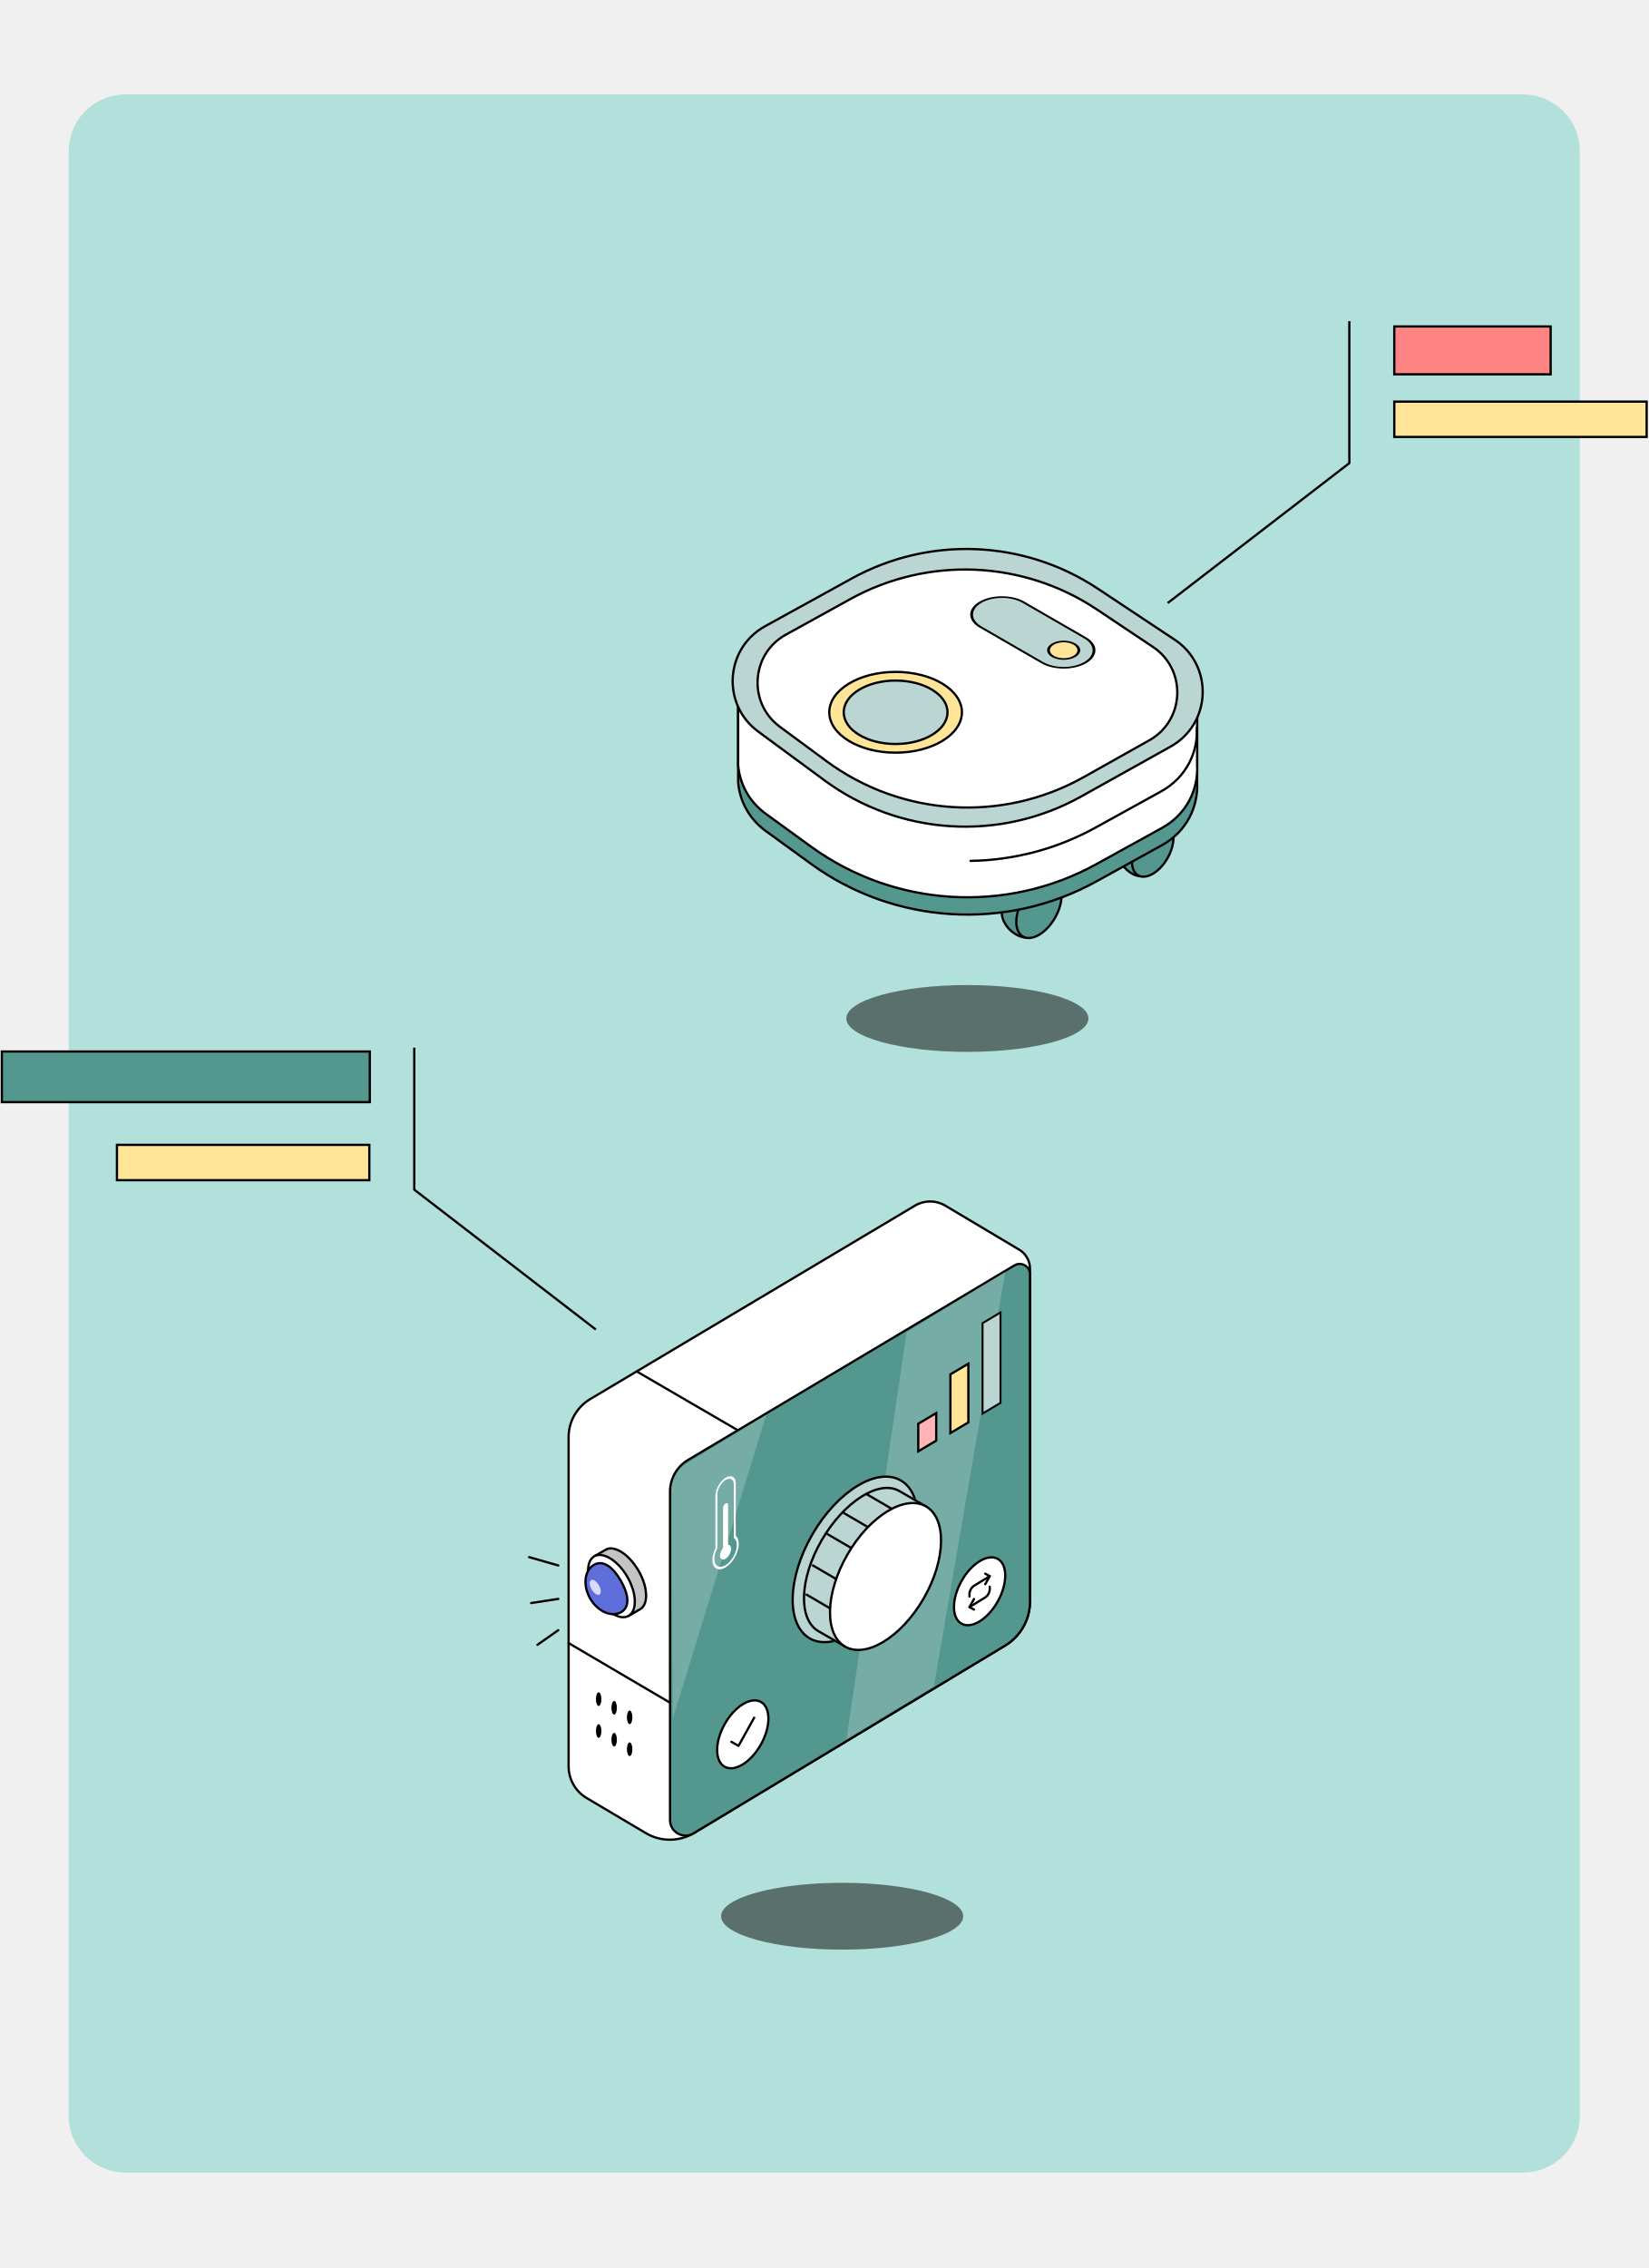
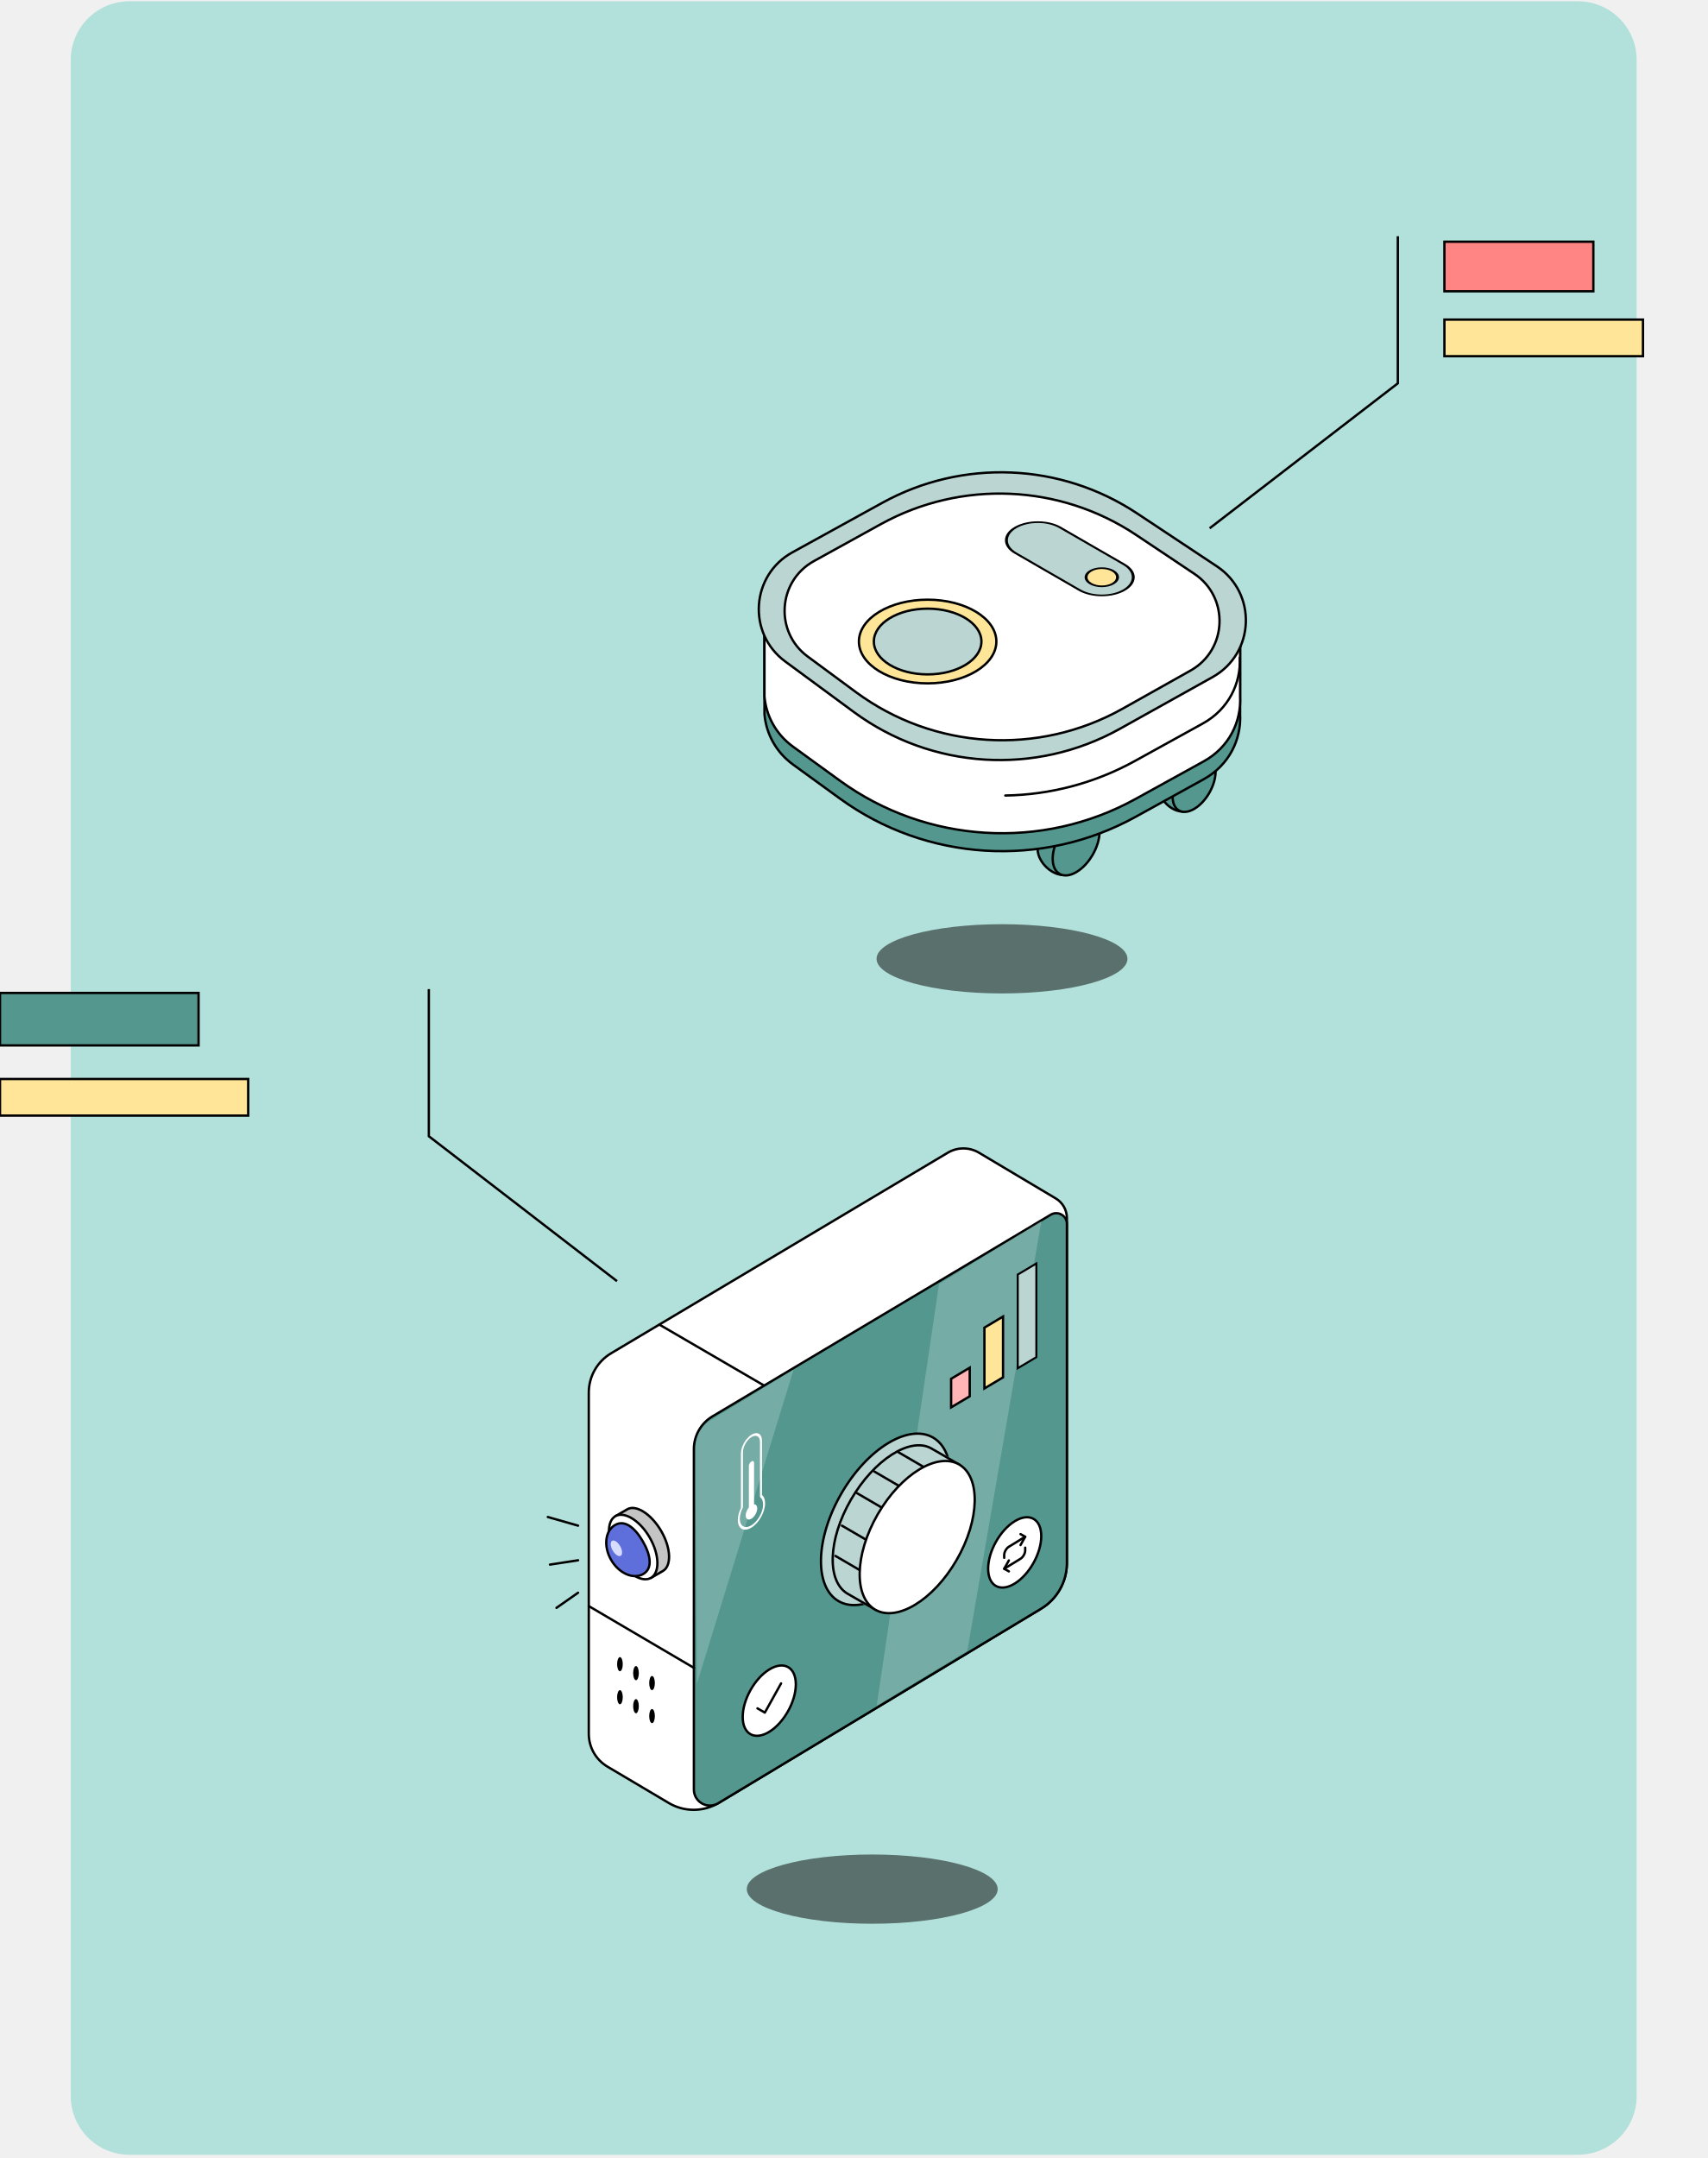
- <svg xmlns="http://www.w3.org/2000/svg" width="1380" height="1898" viewBox="0 0 1380 1898" fill="none">
-   <rect x="57.522" y="79.048" width="1264.77" height="1739.07" rx="47.429" fill="#B2E0DA" />
-   <path d="M980.826 697.048C980.826 702.516 978.228 709.854 974.337 716.6C970.446 723.346 965.397 729.266 960.663 732C958.385 733.315 955.718 733.645 952.947 733.128C950.192 732.614 947.413 731.277 944.93 729.394C942.448 727.512 940.281 725.098 938.738 722.455C937.188 719.8 936.303 716.971 936.303 714.285C936.303 703.218 944.072 689.762 953.654 684.229C955.976 682.889 958.843 682.276 961.884 682.344C964.91 682.411 968.04 683.152 970.868 684.431C973.697 685.711 976.202 687.521 977.994 689.704C979.795 691.899 980.826 694.411 980.826 697.048Z" fill="#53978E" stroke="black" stroke-width="1.897" />
-   <path d="M982.195 701.244C982.195 712.311 974.427 725.768 964.844 731.301C955.262 736.834 947.493 732.348 947.493 721.282C947.493 710.215 955.262 696.759 964.844 691.225C974.427 685.692 982.195 690.178 982.195 701.244Z" fill="#53978E" stroke="black" stroke-width="1.897" />
-   <path d="M887.01 745.038C887.01 751.01 884.175 759.013 879.937 766.361C875.699 773.709 870.194 780.168 865.023 783.154C862.527 784.595 859.614 784.952 856.597 784.39C853.596 783.83 850.571 782.374 847.868 780.325C845.167 778.277 842.808 775.65 841.129 772.772C839.442 769.882 838.474 766.797 838.474 763.859C838.474 751.784 846.95 737.102 857.406 731.065C859.945 729.599 863.073 728.931 866.383 729.005C869.678 729.079 873.085 729.885 876.163 731.277C879.241 732.67 881.969 734.639 883.92 737.017C885.882 739.408 887.01 742.149 887.01 745.038Z" fill="#53978E" stroke="black" stroke-width="1.897" />
-   <path d="M888.5 749.598C888.5 761.673 880.024 776.355 869.569 782.392C859.113 788.429 850.637 783.535 850.637 771.461C850.637 759.386 859.113 744.704 869.569 738.667C880.024 732.63 888.5 737.524 888.5 749.598Z" fill="#53978E" stroke="black" stroke-width="1.897" />
-   <ellipse cx="809.701" cy="852.319" rx="101.324" ry="27.955" fill="black" fill-opacity="0.5" />
-   <path d="M1002.01 654.862V654.886L1002.01 654.91C1003.03 675.231 993.132 695.949 972.688 707.238L917.64 737.636C842.043 779.382 748.657 773.657 678.89 723.001L641.025 695.508C626.794 685.175 619.164 670.195 617.836 654.821V571.799L1002.01 580.16V654.862Z" fill="#53978E" stroke="black" stroke-width="1.897" />
-   <path d="M617.836 640.405V576.606L1002.01 576.606V640.445V640.469L1002.01 640.493C1003.03 660.802 993.132 681.508 972.688 692.79L917.64 723.171C842.043 764.893 748.657 759.171 678.89 708.544L641.025 681.067C626.794 670.74 619.164 655.769 617.836 640.405Z" fill="white" stroke="black" stroke-width="1.897" />
-   <path d="M1001.76 609.067C1002.79 629.716 992.721 650.774 971.941 662.243L916.893 692.623C884.254 710.637 848.313 719.844 812.375 720.447" stroke="black" stroke-width="1.897" stroke-linecap="round" />
-   <path d="M690.09 653.07L634.582 612.181C603.782 589.492 606.873 542.519 640.382 524.063L712.967 484.084C777.78 448.386 857.059 451.648 918.72 492.551L983.227 535.34C1015.94 557.042 1014.07 605.681 979.781 624.802L904.771 666.633C836.736 704.574 752.809 699.272 690.09 653.07Z" fill="#BAD5D2" stroke="black" stroke-width="1.897" />
-   <path d="M691.71 636.949L652.722 608.168C625.822 588.31 628.526 547.269 657.798 531.112L711.724 501.347C776.77 465.445 856.409 468.82 918.185 510.095L965.01 541.381C993.469 560.396 991.827 602.755 961.982 619.511L907.05 650.352C838.881 688.625 754.607 683.379 691.71 636.949Z" fill="white" stroke="black" stroke-width="1.897" />
-   <rect width="101.143" height="41.494" rx="20.747" transform="matrix(0.866 0.500044 -0.866 0.500044 838.656 493.589)" fill="#BAD5D2" stroke="black" stroke-width="1.897" />
-   <circle r="10.374" transform="matrix(0.866 0.500044 -0.866 0.500044 890.308 544.161)" fill="#FFE598" stroke="black" stroke-width="1.897" />
-   <ellipse cx="749.626" cy="596.079" rx="55.508" ry="33.792" fill="#FFE598" stroke="black" stroke-width="1.897" />
-   <ellipse cx="749.627" cy="596.082" rx="43.441" ry="26.551" fill="#BAD5D2" stroke="black" stroke-width="1.897" />
-   <path d="M977.411 504.633L1129.4 387.572V268.765" stroke="black" stroke-width="1.897" />
-   <rect x="1167.03" y="273.208" width="130.873" height="40.035" fill="#FF8484" stroke="black" stroke-width="1.897" />
-   <rect x="1167.03" y="336.107" width="211.233" height="29.552" fill="#FFE598" stroke="black" stroke-width="1.897" />
-   <path d="M498.739 1112.65L346.752 995.591V876.783" stroke="black" stroke-width="1.897" />
-   <rect x="-0.949" y="0.949" width="307.973" height="42.37" transform="matrix(-1 0 0 1 308.58 879.019)" fill="#53978E" stroke="black" stroke-width="1.897" />
-   <rect x="-0.949" y="0.949" width="211.233" height="29.552" transform="matrix(-1 0 0 1 308.169 957.153)" fill="#FFE598" stroke="black" stroke-width="1.897" />
-   <ellipse cx="704.882" cy="1603.61" rx="101.324" ry="27.955" fill="black" fill-opacity="0.5" />
-   <path d="M467.294 1310.08L442.836 1303.09" stroke="black" stroke-width="1.897" stroke-linecap="round" />
-   <path d="M467.295 1338.04L444.584 1341.53M467.295 1364.24L449.825 1376.47" stroke="black" stroke-width="1.897" stroke-linecap="round" />
-   <path d="M791.116 1008.91L853.082 1045.81C858.68 1049.15 862.11 1055.18 862.11 1061.7V1340.21C862.11 1355.34 854.188 1369.36 841.233 1377.16L581.008 1533.91C568.575 1541.4 553.033 1541.46 540.547 1534.05L491.034 1504.7C481.676 1499.15 475.938 1489.07 475.938 1478.19V1202.62C475.938 1189.59 482.796 1177.53 493.99 1170.86L765.893 1008.92C773.663 1004.29 783.345 1004.29 791.116 1008.91Z" fill="white" stroke="black" stroke-width="1.897" stroke-linecap="round" stroke-linejoin="bevel" />
-   <path d="M849.066 1058.97L575.855 1221.8C566.531 1227.36 560.819 1237.41 560.819 1248.27V1523.17C560.819 1533.24 571.812 1539.45 580.436 1534.26L841.232 1377.16C854.188 1369.36 862.109 1355.34 862.109 1340.22V1066.38C862.109 1059.68 854.816 1055.54 849.066 1058.97Z" fill="#53978E" stroke="black" stroke-width="1.897" stroke-linecap="round" stroke-linejoin="bevel" />
-   <path d="M599.633 1295.59L600.243 1295.84L600.442 1295.1L599.633 1295.59ZM615.022 1286.17L614.213 1286.66L614.412 1287.17L615.022 1286.17ZM600.442 1250.85C600.442 1246.39 603.525 1240.88 607.327 1238.55V1236.65C602.632 1239.53 598.825 1246.33 598.825 1251.84L600.442 1250.85ZM600.442 1295.1V1250.85L598.825 1251.84V1296.09L600.442 1295.1ZM597.928 1304.51C597.928 1301.73 598.801 1298.67 600.243 1295.84L599.024 1295.34C597.335 1298.65 596.311 1302.25 596.311 1305.5L597.928 1304.51ZM607.326 1309.77C602.136 1312.95 597.928 1310.59 597.928 1304.51L596.311 1305.5C596.311 1312.63 601.242 1315.39 607.326 1311.67V1309.77ZM616.723 1292.99C616.723 1299.08 612.516 1306.59 607.326 1309.77V1311.67C613.409 1307.94 618.341 1299.13 618.341 1292L616.723 1292.99ZM614.412 1287.17C615.852 1288.22 616.723 1290.22 616.723 1292.99L618.341 1292C618.341 1288.75 617.318 1286.41 615.631 1285.17L614.412 1287.17ZM614.213 1242.41V1286.66L615.83 1285.67V1241.41L614.213 1242.41ZM607.327 1238.55C611.13 1236.22 614.213 1237.95 614.213 1242.41L615.83 1241.41C615.83 1235.91 612.023 1233.77 607.327 1236.65V1238.55Z" fill="white" />
-   <path fill-rule="evenodd" clip-rule="evenodd" d="M607.327 1258.2C606.166 1258.91 605.225 1260.59 605.225 1261.95V1295.42C603.714 1297.25 602.678 1299.73 602.678 1301.85C602.678 1304.86 604.76 1306.03 607.327 1304.45C609.895 1302.88 611.976 1299.16 611.976 1296.15C611.976 1294.03 610.94 1292.82 609.429 1292.85V1259.37C609.429 1258.01 608.488 1257.49 607.327 1258.2Z" fill="white" />
-   <path d="M708.479 1455.49L758.8 1115.02L841.524 1063.93L781.673 1411.26L708.479 1455.49Z" fill="white" fill-opacity="0.2" />
-   <path d="M562.091 1283.54V1246.97C562.091 1237.95 566.786 1229.58 574.483 1224.88L641.384 1184.03L563.234 1437.95L562.091 1283.54Z" fill="white" fill-opacity="0.2" />
-   <path d="M753.979 1238.93C763.698 1244.54 768.532 1256.9 768.204 1272.7C767.877 1288.46 762.4 1307.4 751.803 1325.76C741.205 1344.12 727.54 1358.33 714.058 1366.49C700.543 1374.68 687.425 1376.67 677.706 1371.06C667.988 1365.44 663.153 1353.09 663.481 1337.29C663.808 1321.53 669.285 1302.59 679.883 1284.23C690.48 1265.87 704.145 1251.66 717.627 1243.49C731.143 1235.31 744.26 1233.32 753.979 1238.93Z" fill="#BAD5D2" stroke="black" stroke-width="1.897" />
-   <mask id="path-32-inside-1" fill="white">
-     <path fill-rule="evenodd" clip-rule="evenodd" d="M752.728 1246.69L752.733 1246.68L776.516 1260.42L765.285 1279.87C764.305 1293.59 759.251 1309.69 750.279 1325.23C741.307 1340.77 730.025 1352.97 718.773 1360.44L707.859 1379.35L684.76 1366.01C684.684 1365.97 684.608 1365.92 684.532 1365.88C684.457 1365.84 684.381 1365.79 684.306 1365.75L684.076 1365.61L684.078 1365.61C667.035 1355.17 668.063 1321.17 686.856 1288.61C705.65 1256.06 735.156 1237.17 752.728 1246.69Z" />
-   </mask>
-   <path fill-rule="evenodd" clip-rule="evenodd" d="M752.728 1246.69L752.733 1246.68L776.516 1260.42L765.285 1279.87C764.305 1293.59 759.251 1309.69 750.279 1325.23C741.307 1340.77 730.025 1352.97 718.773 1360.44L707.859 1379.35L684.76 1366.01C684.684 1365.97 684.608 1365.92 684.532 1365.88C684.457 1365.84 684.381 1365.79 684.306 1365.75L684.076 1365.61L684.078 1365.61C667.035 1355.17 668.063 1321.17 686.856 1288.61C705.65 1256.06 735.156 1237.17 752.728 1246.69Z" fill="#BAD5D2" />
-   <path d="M752.728 1246.69L751.825 1248.36L753.448 1249.24L754.371 1247.64L752.728 1246.69ZM752.733 1246.68L753.681 1245.04L752.038 1244.09L751.09 1245.73L752.733 1246.68ZM776.516 1260.42L778.159 1261.37L779.108 1259.72L777.465 1258.77L776.516 1260.42ZM765.285 1279.87L763.642 1278.92L763.423 1279.3L763.392 1279.74L765.285 1279.87ZM718.773 1360.44L717.724 1358.86L717.353 1359.11L717.13 1359.49L718.773 1360.44ZM707.859 1379.35L706.911 1380.99L708.554 1381.94L709.502 1380.3L707.859 1379.35ZM684.76 1366.01L685.708 1364.37L685.698 1364.36L685.687 1364.35L684.76 1366.01ZM684.306 1365.75L685.276 1364.12L685.265 1364.11L685.255 1364.11L684.306 1365.75ZM684.076 1365.61L682.433 1364.67L681.484 1366.31L683.127 1367.26L684.076 1365.61ZM684.078 1365.61L685.721 1366.56L686.645 1364.96L685.069 1363.99L684.078 1365.61ZM754.371 1247.64L754.376 1247.63L751.09 1245.73L751.085 1245.74L754.371 1247.64ZM751.784 1248.33L775.568 1262.06L777.465 1258.77L753.681 1245.04L751.784 1248.33ZM774.873 1259.47L763.642 1278.92L766.928 1280.82L778.159 1261.37L774.873 1259.47ZM763.392 1279.74C762.437 1293.13 757.489 1308.95 748.636 1324.28L751.922 1326.18C761.013 1310.43 766.174 1294.06 767.177 1280.01L763.392 1279.74ZM748.636 1324.28C739.784 1339.62 728.691 1351.58 717.724 1358.86L719.822 1362.02C731.36 1354.37 742.831 1341.93 751.922 1326.18L748.636 1324.28ZM717.13 1359.49L706.216 1378.4L709.502 1380.3L720.416 1361.39L717.13 1359.49ZM708.808 1377.7L685.708 1364.37L683.811 1367.65L706.911 1380.99L708.808 1377.7ZM685.687 1364.35C685.618 1364.32 685.549 1364.28 685.481 1364.24L683.584 1367.52C683.666 1367.57 683.749 1367.62 683.833 1367.67L685.687 1364.35ZM685.481 1364.24C685.412 1364.2 685.344 1364.16 685.276 1364.12L683.337 1367.38C683.419 1367.43 683.501 1367.48 683.584 1367.52L685.481 1364.24ZM685.255 1364.11L685.024 1363.97L683.127 1367.26L683.358 1367.39L685.255 1364.11ZM685.719 1366.56L685.721 1366.56L682.435 1364.66L682.433 1364.67L685.719 1366.56ZM685.069 1363.99C677.404 1359.3 673.459 1349.06 673.924 1335.47C674.387 1321.96 679.226 1305.62 688.499 1289.56L685.213 1287.66C675.693 1304.15 670.621 1321.09 670.132 1335.34C669.647 1349.5 673.709 1361.48 683.087 1367.23L685.069 1363.99ZM688.499 1289.56C697.773 1273.5 709.65 1260.88 721.27 1253.47C732.976 1246.01 743.948 1244.09 751.825 1248.36L753.632 1245.02C743.937 1239.77 731.369 1242.53 719.23 1250.27C707.006 1258.07 694.734 1271.17 685.213 1287.66L688.499 1289.56Z" fill="black" mask="url(#path-32-inside-1)" />
-   <path d="M675.183 1334.54L696.146 1346.77M680.424 1310.08L701.387 1322.31M692.652 1283.88L713.616 1296.11M706.628 1266.4L727.592 1278.63M725.845 1250.68L746.808 1262.91" stroke="black" stroke-width="1.897" stroke-linecap="round" />
-   <mask id="path-35-inside-2" fill="white">
-     <path fill-rule="evenodd" clip-rule="evenodd" d="M506.313 1296.21C506.408 1296.14 506.505 1296.09 506.603 1296.03C514.179 1291.66 527.095 1299.85 535.295 1314.05C543.425 1328.13 543.869 1342.84 536.497 1347.36L536.502 1347.36L526.215 1353.3L521.491 1345.12C516.624 1341.89 511.743 1336.61 507.863 1329.89C503.982 1323.17 501.796 1316.2 501.372 1310.27L496.517 1301.86L506.313 1296.21Z" />
-   </mask>
-   <path fill-rule="evenodd" clip-rule="evenodd" d="M506.313 1296.21C506.408 1296.14 506.505 1296.09 506.603 1296.03C514.179 1291.66 527.095 1299.85 535.295 1314.05C543.425 1328.13 543.869 1342.84 536.497 1347.36L536.502 1347.36L526.215 1353.3L521.491 1345.12C516.624 1341.89 511.743 1336.61 507.863 1329.89C503.982 1323.17 501.796 1316.2 501.372 1310.27L496.517 1301.86L506.313 1296.21Z" fill="#C4C4C4" />
-   <path d="M506.313 1296.21L507.327 1297.81L507.295 1297.83L507.262 1297.85L506.313 1296.21ZM536.497 1347.36L534.855 1348.31L533.93 1346.7L535.506 1345.74L536.497 1347.36ZM536.502 1347.36L538.145 1346.42L539.094 1348.06L537.451 1349.01L536.502 1347.36ZM526.215 1353.3L527.164 1354.95L525.521 1355.9L524.572 1354.25L526.215 1353.3ZM521.491 1345.12L522.54 1343.54L522.911 1343.79L523.134 1344.17L521.491 1345.12ZM501.372 1310.27L503.015 1309.32L503.233 1309.7L503.264 1310.14L501.372 1310.27ZM496.517 1301.86L494.875 1302.81L493.926 1301.17L495.569 1300.22L496.517 1301.86ZM507.552 1297.67C507.476 1297.72 507.401 1297.76 507.327 1297.81L505.299 1294.6C505.416 1294.53 505.535 1294.46 505.655 1294.39L507.552 1297.67ZM533.652 1315C529.676 1308.11 524.597 1302.76 519.704 1299.68C514.723 1296.54 510.424 1296.01 507.552 1297.67L505.655 1294.39C510.358 1291.67 516.304 1293.05 521.726 1296.47C527.234 1299.94 532.714 1305.78 536.938 1313.1L533.652 1315ZM535.506 1345.74C538.336 1344.01 540.009 1340.07 539.813 1334.36C539.62 1328.72 537.594 1321.83 533.652 1315L536.938 1313.1C541.126 1320.36 543.387 1327.86 543.605 1334.23C543.821 1340.51 542.031 1346.19 537.488 1348.97L535.506 1345.74ZM534.859 1348.31L534.855 1348.31L538.14 1346.41L538.145 1346.42L534.859 1348.31ZM525.267 1351.66L535.554 1345.72L537.451 1349.01L527.164 1354.95L525.267 1351.66ZM523.134 1344.17L527.858 1352.36L524.572 1354.25L519.848 1346.07L523.134 1344.17ZM509.505 1328.94C513.267 1335.46 517.958 1340.5 522.54 1343.54L520.442 1346.7C515.289 1343.28 510.22 1337.77 506.22 1330.84L509.505 1328.94ZM503.264 1310.14C503.664 1315.74 505.744 1322.43 509.505 1328.94L506.22 1330.84C502.22 1323.91 499.927 1316.67 499.48 1310.41L503.264 1310.14ZM498.16 1300.91L503.015 1309.32L499.729 1311.22L494.875 1302.81L498.16 1300.91ZM507.262 1297.85L497.466 1303.5L495.569 1300.22L505.365 1294.56L507.262 1297.85Z" fill="black" mask="url(#path-35-inside-2)" />
-   <path d="M775.049 1260.66C783.642 1265.62 787.936 1276.56 787.645 1290.59C787.354 1304.58 782.491 1321.41 773.076 1337.72C763.661 1354.02 751.523 1366.65 739.554 1373.9C727.551 1381.16 715.933 1382.91 707.341 1377.95C698.748 1372.99 694.454 1362.05 694.745 1348.02C695.036 1334.03 699.899 1317.21 709.314 1300.9C718.729 1284.59 730.867 1271.96 742.836 1264.72C754.839 1257.45 766.457 1255.7 775.049 1260.66Z" fill="white" stroke="black" stroke-width="1.897" />
-   <path d="M497.419 1302.44C493.95 1304.44 492.115 1308.92 492.24 1314.9C492.363 1320.85 494.434 1328.04 498.47 1335.03C502.506 1342.02 507.697 1347.41 512.783 1350.49C517.902 1353.59 522.701 1354.24 526.169 1352.24C529.637 1350.23 531.472 1345.75 531.348 1339.77C531.224 1333.82 529.154 1326.63 525.117 1319.64C521.081 1312.65 515.89 1307.26 510.805 1304.18C505.685 1301.09 500.887 1300.43 497.419 1302.44Z" fill="white" stroke="black" stroke-width="1.897" />
-   <path d="M497.09 1309.59C493.172 1311.86 490.789 1316.07 490.19 1321.18C489.59 1326.28 490.79 1332.22 493.98 1337.75C497.171 1343.27 501.711 1347.28 506.433 1349.31C511.156 1351.35 515.997 1351.39 519.915 1349.13C523.771 1346.9 525.307 1343.2 525.081 1338.57C524.853 1333.89 522.812 1328.34 519.567 1322.72C516.321 1317.1 512.591 1312.65 508.713 1310.21C504.883 1307.8 500.962 1307.36 497.09 1309.59Z" fill="#5E6FDB" stroke="black" stroke-width="1.897" />
-   <ellipse rx="3.494" ry="6.988" transform="matrix(0.868271 -0.496002 0.496003 0.868371 498.25 1328.37)" fill="#D7DCFF" />
-   <ellipse cx="501.097" cy="1448.62" rx="2.287" ry="5.718" fill="black" />
-   <ellipse cx="514.06" cy="1455.86" rx="2.287" ry="5.718" fill="black" />
-   <ellipse cx="527.019" cy="1463.87" rx="2.287" ry="5.718" fill="black" />
-   <ellipse cx="501.097" cy="1421.94" rx="2.287" ry="5.718" fill="black" />
-   <ellipse cx="514.06" cy="1429.18" rx="2.287" ry="5.718" fill="black" />
-   <ellipse cx="527.019" cy="1437.18" rx="2.287" ry="5.718" fill="black" />
-   <path d="M475.938 1375.04L560.949 1424.98" stroke="black" stroke-width="1.897" stroke-linecap="round" stroke-linejoin="bevel" />
-   <path d="M533.118 1147.81L616.986 1196.61" stroke="black" stroke-width="1.897" stroke-linecap="round" stroke-linejoin="bevel" />
-   <path d="M643.165 1438.25C643.165 1452.14 633.56 1469.29 621.712 1476.56C609.865 1483.82 600.26 1478.44 600.26 1464.54C600.26 1450.64 609.865 1433.49 621.712 1426.23C633.56 1418.97 643.165 1424.35 643.165 1438.25Z" fill="white" stroke="black" stroke-width="1.897" />
-   <path d="M631.254 1437.46L618.136 1461.04L612.173 1457.63" stroke="black" stroke-width="1.897" stroke-linecap="round" stroke-linejoin="round" />
-   <path d="M841.397 1318.53C841.397 1332.43 831.793 1349.58 819.945 1356.84C808.097 1364.1 798.492 1358.72 798.492 1344.83C798.492 1330.93 808.097 1313.78 819.945 1306.52C831.793 1299.25 841.397 1304.63 841.397 1318.53Z" fill="white" stroke="black" stroke-width="1.897" />
-   <path d="M824.655 1316.91L828.424 1319.02L824.655 1325.75" stroke="black" stroke-width="1.897" stroke-linecap="round" stroke-linejoin="round" />
-   <path d="M811.464 1336.04V1333.83C811.464 1331.39 813.151 1328.38 815.233 1327.1L828.424 1319.02" stroke="black" stroke-width="1.897" stroke-linecap="round" stroke-linejoin="round" />
-   <path d="M815.233 1346.99L811.464 1344.88L815.233 1338.15" stroke="black" stroke-width="1.897" stroke-linecap="round" stroke-linejoin="round" />
-   <path d="M828.424 1327.86V1330.07C828.424 1332.51 826.737 1335.52 824.655 1336.8L811.464 1344.88" stroke="black" stroke-width="1.897" stroke-linecap="round" stroke-linejoin="round" />
-   <path d="M768.587 1191.47L783.615 1182.53L783.615 1205.61L768.587 1214.55L768.587 1191.47Z" fill="#FFB5B5" stroke="black" stroke-width="1.897" />
-   <path d="M795.494 1150.15L810.523 1141.21V1190.32L795.494 1199.26V1150.15Z" fill="#FFE598" stroke="black" stroke-width="1.897" />
-   <rect x="0.815" y="0.464" width="17.487" height="75.648" transform="matrix(0.859406 -0.511293 0 1 821.704 1107.25)" fill="#BAD5D2" stroke="black" stroke-width="1.897" />
+ <svg xmlns="http://www.w3.org/2000/svg" width="516" height="652" viewBox="0 0 516 652" fill="none">
+   <style>
+ @keyframes float {
+   0% { transform: translateY(0); }
+   100% { transform: translateY(5px); }
+ }
+ @keyframes grow {
+   0% { transform: scale(1); }
+   100% { transform: scale(1.05); }
+ }
+ @keyframes line-animation {
+   0% { font-size: 15px; }
+   100% { font-size: 5px; }
+ }
+ 
+ #hoover {
+   animation: 1s ease-in-out 0ms infinite alternate float;
+ }
+ #thermostat {
+   animation: 1s ease-in-out 300ms infinite alternate float;
+ }
+ #hoover-shadow {
+   animation: 1s ease-in-out 0ms infinite alternate grow;
+   transform-origin: 303px 290px;
+ }
+ #thermostat-shadow {
+   animation: 1s ease-in-out 300ms infinite alternate grow;
+   transform-origin: 264px 571px;
+ }
+ #hoover-legend-line1 {
+   font-size: 15px;
+   animation: 3s ease-in-out 0ms infinite alternate line-animation;
+ }
+ #hoover-legend-line2 {
+   font-size: 15px;
+   animation: 2s ease-in-out 1000ms infinite alternate line-animation;
+ }
+ #thermostat-legend-line1 {
+   font-size: 15px;
+   animation: 3s ease-in-out 100ms infinite alternate line-animation;
+ }
+ #thermostat-legend-line2 {
+   font-size: 15px;
+   animation: 2s ease-in-out 1300ms infinite alternate line-animation;
+ }
+ </style>
+   <g id="monitor-and-service-your-devices">
+     <rect id="backdrop" x="21.379" y="0.39" width="473.184" height="650.628" rx="17.744" fill="#B2E0DA" />
+     <ellipse id="hoover-shadow" cx="302.788" cy="289.69" rx="37.908" ry="10.459" fill="black" fill-opacity="0.5" />
+     <ellipse id="thermostat-shadow" cx="263.573" cy="570.765" rx="37.908" ry="10.459" fill="black" fill-opacity="0.5" />
+     <g id="hoover">
+       <g id="hoover-back-wheel">
+         <path id="Ellipse 171" d="M366.81 231.598C366.81 233.644 365.838 236.39 364.383 238.913C362.927 241.437 361.038 243.652 359.267 244.675C358.414 245.167 357.417 245.29 356.38 245.097C355.349 244.905 354.31 244.405 353.381 243.7C352.452 242.996 351.641 242.093 351.064 241.104C350.484 240.111 350.153 239.052 350.153 238.047C350.153 233.907 353.059 228.873 356.645 226.803C357.513 226.301 358.586 226.072 359.724 226.097C360.856 226.123 362.027 226.4 363.085 226.878C364.143 227.357 365.08 228.034 365.751 228.851C366.425 229.672 366.81 230.612 366.81 231.598Z" fill="#53978E" stroke="black" stroke-width="0.71" />
+         <path id="Ellipse 169" d="M367.322 233.169C367.322 237.309 364.416 242.344 360.831 244.414C357.246 246.484 354.34 244.806 354.34 240.666C354.34 236.525 357.246 231.491 360.831 229.421C364.416 227.351 367.322 229.029 367.322 233.169Z" fill="#53978E" stroke="black" stroke-width="0.71" />
+       </g>
+       <g id="hoover-front-wheel">
+         <path id="Ellipse 171_2" d="M331.711 249.552C331.711 251.787 330.65 254.78 329.065 257.53C327.479 260.279 325.42 262.695 323.485 263.812C322.551 264.352 321.461 264.485 320.333 264.275C319.21 264.065 318.078 263.521 317.067 262.754C316.056 261.988 315.174 261.005 314.546 259.928C313.914 258.847 313.552 257.693 313.552 256.593C313.552 252.076 316.723 246.583 320.635 244.325C321.585 243.776 322.756 243.526 323.994 243.554C325.227 243.581 326.501 243.883 327.653 244.404C328.804 244.925 329.825 245.662 330.555 246.551C331.289 247.446 331.711 248.471 331.711 249.552Z" fill="#53978E" stroke="black" stroke-width="0.71" />
+         <path id="Ellipse 169_2" d="M332.268 251.259C332.268 255.776 329.097 261.269 325.185 263.528C321.274 265.787 318.103 263.956 318.103 259.438C318.103 254.921 321.274 249.428 325.185 247.169C329.097 244.911 332.268 246.742 332.268 251.259Z" fill="#53978E" stroke="black" stroke-width="0.71" />
+       </g>
+       <g id="hoover-unit">
+         <path id="Vector 118" d="M374.737 215.816V215.825L374.737 215.834C375.118 223.437 371.414 231.188 363.766 235.411L343.171 246.784C314.888 262.402 279.95 260.26 253.849 241.309L239.682 231.023C234.358 227.157 231.504 221.553 231.007 215.801V184.74L374.737 187.868V215.816Z" fill="#53978E" stroke="black" stroke-width="0.71" />
+         <path id="Vector 119" d="M231.007 210.407V186.539L374.737 186.539V210.423V210.431L374.737 210.44C375.118 218.038 371.414 225.785 363.766 230.006L343.171 241.372C314.888 256.981 279.95 254.841 253.848 235.9L239.682 225.62C234.358 221.756 231.503 216.155 231.007 210.407Z" fill="white" stroke="black" stroke-width="0.71" />
+         <path id="Vector 124" d="M374.641 198.683C375.028 206.408 371.261 214.287 363.486 218.577L342.891 229.944C330.68 236.683 317.234 240.127 303.789 240.353" stroke="black" stroke-width="0.71" stroke-linecap="round" />
+         <path id="Vector 116" d="M258.039 215.146L237.272 199.848C225.749 191.36 226.905 173.786 239.442 166.881L266.597 151.924C290.846 138.568 320.506 139.789 343.575 155.092L367.708 171.1C379.948 179.219 379.247 197.417 366.42 204.57L338.356 220.22C312.903 234.415 281.503 232.431 258.039 215.146Z" fill="#BAD5D2" stroke="black" stroke-width="0.71" />
+         <path id="Vector 117" d="M258.645 209.115L244.058 198.347C233.994 190.918 235.006 175.564 245.957 169.519L266.132 158.383C290.468 144.951 320.263 146.214 343.375 161.656L360.893 173.361C371.54 180.475 370.926 196.323 359.76 202.591L339.209 214.13C313.705 228.448 282.176 226.486 258.645 209.115Z" fill="white" stroke="black" stroke-width="0.71" />
+         <g id="Group 1084">
+           <rect id="Rectangle 939" width="37.84" height="15.524" rx="7.762" transform="matrix(0.866 0.500044 -0.866 0.500044 313.621 155.481)" fill="#BAD5D2" stroke="black" stroke-width="0.71" />
+           <circle id="Ellipse 34" r="3.881" transform="matrix(0.866 0.500044 -0.866 0.500044 332.946 174.402)" fill="#FFE598" stroke="black" stroke-width="0.71" />
+         </g>
+         <ellipse id="Ellipse 35" cx="280.313" cy="193.824" rx="20.767" ry="12.642" fill="#FFE598" stroke="black" stroke-width="0.71" />
+         <ellipse id="Ellipse 36" cx="280.313" cy="193.825" rx="16.253" ry="9.933" fill="#BAD5D2" stroke="black" stroke-width="0.71" />
+       </g>
+       <g id="hoover-legend">
+         <path id="Vector 77" d="M365.532 159.611L422.394 115.816V71.367" stroke="black" stroke-width="0.71" />
+         <rect id="hoover-legend-line2" x="436.475" y="96.561" width="4em" height="11.056" fill="#FFE598" stroke="black" stroke-width="0.71" />
+         <rect id="hoover-legend-line1" x="436.475" y="73.029" width="3em" height="14.978" fill="#FF8484" stroke="black" stroke-width="0.71" />
+       </g>
+     </g>
+     <g id="thermostat">
+       <g id="thermostat-legend">
+         <path id="Vector 77_2" d="M186.449 387.085L129.587 343.29V298.841" stroke="black" stroke-width="0.71" />
+         <rect id="thermostat-legend-line1" x="calc(117px - 4em)" y="300" width="4em" height="15.852" fill="#53978E" stroke="black" stroke-width="0.71" />
+         <rect id="thermostat-legend-line2" x="calc(117px - 5em)" y="326" width="5em" height="11.056" fill="#FFE598" stroke="black" stroke-width="0.71" />
+       </g>
+       <g id="blinking-lines">
+         <path d="M165.632 457.993C165.444 457.94 165.247 458.049 165.193 458.237C165.14 458.426 165.249 458.622 165.437 458.676L174.587 461.29C174.776 461.344 174.972 461.235 175.026 461.046C175.08 460.858 174.971 460.662 174.782 460.608L165.632 457.993Z" fill="black" />
+         <path d="M174.74 471.759C174.933 471.729 175.066 471.548 175.036 471.354C175.007 471.16 174.825 471.027 174.632 471.057L166.135 472.364C165.941 472.394 165.808 472.575 165.838 472.769C165.868 472.963 166.049 473.096 166.243 473.066L174.74 471.759Z" fill="black" />
+         <path d="M174.889 481.503C175.05 481.391 175.089 481.17 174.976 481.009C174.864 480.849 174.643 480.81 174.482 480.922L167.946 485.498C167.786 485.61 167.747 485.831 167.859 485.992C167.971 486.152 168.193 486.192 168.353 486.079L174.889 481.503Z" fill="black" />
+       </g>
+       <g id="thermostat-unit">
+         <path id="Vector 144" d="M295.835 348.276L319.019 362.081C321.113 363.328 322.396 365.585 322.396 368.023V472.223C322.396 477.882 319.432 483.127 314.586 486.046L217.229 544.69C212.577 547.492 206.763 547.513 202.092 544.743L183.567 533.76C180.066 531.684 177.919 527.915 177.919 523.845V420.747C177.919 415.873 180.485 411.358 184.673 408.864L286.399 348.276C289.306 346.544 292.928 346.544 295.835 348.276Z" fill="white" stroke="black" stroke-width="0.71" stroke-linecap="round" stroke-linejoin="bevel" />
+         <path id="Vector 145" d="M317.516 367L215.301 427.921C211.813 430 209.676 433.761 209.676 437.822V540.672C209.676 544.439 213.788 546.763 217.015 544.819L314.585 486.046C319.432 483.126 322.396 477.881 322.396 472.223V369.773C322.396 367.268 319.667 365.718 317.516 367Z" fill="#53978E" stroke="black" stroke-width="0.71" stroke-linecap="round" stroke-linejoin="bevel" />
+         <g id="Group 1104">
+           <path id="Union" d="M224.197 455.529L224.425 455.623L224.5 455.343L224.197 455.529ZM229.954 452.001L229.651 452.187L229.726 452.374L229.954 452.001ZM224.5 438.786C224.5 437.118 225.653 435.058 227.076 434.186V433.477C225.319 434.553 223.894 437.097 223.894 439.157L224.5 438.786ZM224.5 455.343V438.786L223.894 439.157V455.714L224.5 455.343ZM223.559 458.863C223.559 457.825 223.886 456.678 224.425 455.623L223.969 455.435C223.337 456.672 222.954 458.018 222.954 459.234L223.559 458.863ZM227.075 460.831C225.133 462.021 223.559 461.14 223.559 458.863L222.954 459.234C222.954 461.903 224.799 462.936 227.075 461.541V460.831ZM230.591 454.553C230.591 456.831 229.017 459.641 227.075 460.831V461.541C229.351 460.146 231.196 456.852 231.196 454.182L230.591 454.553ZM229.726 452.374C230.265 452.769 230.591 453.516 230.591 454.553L231.196 454.182C231.196 452.967 230.813 452.091 230.182 451.628L229.726 452.374ZM229.651 435.629V452.187L230.257 451.816V435.258L229.651 435.629ZM227.076 434.186C228.498 433.314 229.651 433.96 229.651 435.629L230.257 435.258C230.257 433.197 228.832 432.4 227.076 433.477V434.186Z" fill="white" />
+           <path id="Union_2" fill-rule="evenodd" clip-rule="evenodd" d="M227.076 441.538C226.642 441.804 226.29 442.432 226.29 442.942V455.465C225.724 456.148 225.336 457.074 225.336 457.869C225.336 458.996 226.115 459.432 227.076 458.843C228.036 458.254 228.815 456.864 228.815 455.737C228.815 454.943 228.428 454.491 227.862 454.501V441.978C227.862 441.469 227.51 441.271 227.076 441.538Z" fill="white" />
+         </g>
+         <path id="Vector 154" d="M264.919 515.349L283.746 387.972L314.695 368.858L292.303 498.803L264.919 515.349Z" fill="white" fill-opacity="0.2" />
+         <path id="Vector 155" d="M210.152 451.019V437.337C210.152 433.963 211.908 430.832 214.788 429.074L239.817 413.79L210.58 508.788L210.152 451.019Z" fill="white" fill-opacity="0.2" />
+         <g id="Group 1060">
+           <path id="Ellipse 20" d="M281.942 434.329C285.578 436.429 287.387 441.052 287.264 446.962C287.142 452.858 285.093 459.945 281.128 466.813C277.163 473.681 272.051 479 267.007 482.053C261.95 485.115 257.043 485.86 253.407 483.76C249.77 481.661 247.962 477.038 248.084 471.127C248.207 465.232 250.256 458.145 254.221 451.277C258.186 444.408 263.298 439.09 268.342 436.036C273.398 432.975 278.306 432.23 281.942 434.329Z" fill="#BAD5D2" stroke="black" stroke-width="0.71" />
+           <g id="Union_3">
+             <mask id="path-31-inside-1" fill="white">
+               <path fill-rule="evenodd" clip-rule="evenodd" d="M281.474 437.232L281.476 437.23L290.374 442.368L286.172 449.647C285.805 454.779 283.914 460.802 280.558 466.617C277.201 472.431 272.98 476.995 268.771 479.79L264.687 486.863L256.016 481.856C255.997 481.845 255.979 481.835 255.96 481.824C255.942 481.813 255.923 481.803 255.905 481.792L255.789 481.725L255.79 481.723C249.414 477.817 249.798 465.096 256.83 452.916C263.861 440.736 274.9 433.669 281.474 437.232Z" />
+             </mask>
+             <path fill-rule="evenodd" clip-rule="evenodd" d="M281.474 437.232L281.476 437.23L290.374 442.368L286.172 449.647C285.805 454.779 283.914 460.802 280.558 466.617C277.201 472.431 272.98 476.995 268.771 479.79L264.687 486.863L256.016 481.856C255.997 481.845 255.979 481.835 255.96 481.824C255.942 481.813 255.923 481.803 255.905 481.792L255.789 481.725L255.79 481.723C249.414 477.817 249.798 465.096 256.83 452.916C263.861 440.736 274.9 433.669 281.474 437.232Z" fill="#BAD5D2" />
+             <path d="M281.474 437.232L281.136 437.856L281.743 438.186L282.089 437.587L281.474 437.232ZM281.476 437.23L281.831 436.615L281.216 436.26L280.861 436.875L281.476 437.23ZM290.374 442.368L290.988 442.723L291.343 442.108L290.729 441.753L290.374 442.368ZM286.172 449.647L285.557 449.292L285.475 449.433L285.464 449.596L286.172 449.647ZM268.771 479.79L268.378 479.198L268.239 479.29L268.156 479.435L268.771 479.79ZM264.687 486.863L264.332 487.478L264.947 487.833L265.302 487.218L264.687 486.863ZM256.016 481.856L256.371 481.241L256.366 481.238L256.016 481.856ZM255.905 481.792L256.265 481.18L256.26 481.177L255.905 481.792ZM255.789 481.725L255.175 481.37L254.82 481.985L255.434 482.34L255.789 481.725ZM255.79 481.723L256.405 482.078L256.751 481.479L256.161 481.118L255.79 481.723ZM282.089 437.587L282.09 437.585L280.861 436.875L280.86 436.877L282.089 437.587ZM281.121 437.844L290.019 442.982L290.729 441.753L281.831 436.615L281.121 437.844ZM289.759 442.013L285.557 449.292L286.786 450.001L290.988 442.723L289.759 442.013ZM285.464 449.596C285.106 454.605 283.255 460.525 279.943 466.262L281.172 466.972C284.574 461.08 286.504 454.954 286.88 449.697L285.464 449.596ZM279.943 466.262C276.631 471.999 272.481 476.475 268.378 479.198L269.163 480.381C273.48 477.516 277.771 472.864 281.172 466.972L279.943 466.262ZM268.156 479.435L264.073 486.508L265.302 487.218L269.385 480.145L268.156 479.435ZM265.042 486.248L256.371 481.241L255.661 482.471L264.332 487.478L265.042 486.248ZM256.366 481.238C256.349 481.229 256.332 481.219 256.315 481.209L255.605 482.439C255.626 482.45 255.646 482.462 255.666 482.474L256.366 481.238ZM256.315 481.209C256.298 481.2 256.281 481.19 256.265 481.18L255.545 482.403C255.565 482.415 255.585 482.427 255.605 482.439L256.315 481.209ZM256.26 481.177L256.144 481.11L255.434 482.34L255.55 482.406L256.26 481.177ZM256.404 482.08L256.405 482.078L255.176 481.368L255.175 481.37L256.404 482.08ZM256.161 481.118C253.293 479.361 251.817 475.53 251.992 470.446C252.165 465.393 253.975 459.281 257.444 453.271L256.215 452.561C252.653 458.731 250.756 465.069 250.573 470.398C250.391 475.696 251.911 480.179 255.42 482.328L256.161 481.118ZM257.444 453.271C260.914 447.261 265.357 442.541 269.705 439.769C274.084 436.977 278.189 436.259 281.136 437.856L281.812 436.608C278.185 434.642 273.483 435.677 268.942 438.572C264.368 441.488 259.777 446.391 256.215 452.561L257.444 453.271Z" fill="black" mask="url(#path-31-inside-1)" />
+           </g>
+           <path id="Vector 314" d="M252.462 470.101L260.305 474.676M254.423 460.95L262.266 465.525M258.998 451.145L266.841 455.72M264.227 444.608L272.07 449.184M271.416 438.725L279.259 443.301" stroke="black" stroke-width="0.71" stroke-linecap="round" />
+           <g id="Union_4">
+             <mask id="path-34-inside-2" fill="white">
+               <path fill-rule="evenodd" clip-rule="evenodd" d="M189.286 455.757C189.321 455.735 189.357 455.713 189.392 455.693C192.226 454.056 197.059 457.12 200.127 462.435C203.168 467.703 203.334 473.206 200.577 474.895L200.578 474.898L196.73 477.121L194.962 474.06C193.141 472.851 191.315 470.877 189.863 468.361C188.411 465.846 187.593 463.24 187.435 461.02L185.619 457.874L189.286 455.757Z" />
+             </mask>
+             <path fill-rule="evenodd" clip-rule="evenodd" d="M189.286 455.757C189.321 455.735 189.357 455.713 189.392 455.693C192.226 454.056 197.059 457.12 200.127 462.435C203.168 467.703 203.334 473.206 200.577 474.895L200.578 474.898L196.73 477.121L194.962 474.06C193.141 472.851 191.315 470.877 189.863 468.361C188.411 465.846 187.593 463.24 187.435 461.02L185.619 457.874L189.286 455.757Z" fill="#C4C4C4" />
+             <path d="M189.286 455.757L189.665 456.357L189.653 456.364L189.641 456.371L189.286 455.757ZM200.577 474.895L199.962 475.25L199.616 474.651L200.206 474.29L200.577 474.895ZM200.578 474.898L201.193 474.544L201.548 475.158L200.933 475.513L200.578 474.898ZM196.73 477.121L197.085 477.735L196.47 478.09L196.115 477.476L196.73 477.121ZM194.962 474.06L195.355 473.468L195.494 473.56L195.577 473.705L194.962 474.06ZM187.435 461.02L188.05 460.665L188.131 460.807L188.143 460.97L187.435 461.02ZM185.619 457.874L185.004 458.229L184.65 457.615L185.264 457.26L185.619 457.874ZM189.747 456.308C189.719 456.324 189.692 456.34 189.665 456.357L188.908 455.156C188.95 455.129 188.994 455.103 189.037 455.078L189.747 456.308ZM199.512 462.79C198.024 460.213 196.124 458.211 194.293 457.058C192.43 455.884 190.822 455.687 189.747 456.308L189.037 455.078C190.797 454.062 193.022 454.579 195.05 455.857C197.111 457.155 199.161 459.342 200.741 462.08L199.512 462.79ZM200.206 474.29C201.264 473.642 201.89 472.17 201.817 470.031C201.745 467.924 200.986 465.344 199.512 462.79L200.741 462.08C202.308 464.794 203.154 467.599 203.236 469.983C203.316 472.335 202.647 474.459 200.947 475.501L200.206 474.29ZM199.964 475.253L199.962 475.25L201.191 474.54L201.193 474.544L199.964 475.253ZM196.375 476.506L200.223 474.284L200.933 475.513L197.085 477.735L196.375 476.506ZM195.577 473.705L197.344 476.766L196.115 477.476L194.348 474.414L195.577 473.705ZM190.478 468.006C191.885 470.444 193.641 472.33 195.355 473.468L194.57 474.651C192.642 473.371 190.745 471.309 189.249 468.716L190.478 468.006ZM188.143 460.97C188.292 463.066 189.071 465.568 190.478 468.006L189.249 468.716C187.752 466.124 186.894 463.415 186.727 461.071L188.143 460.97ZM186.234 457.519L188.05 460.665L186.82 461.375L185.004 458.229L186.234 457.519ZM189.641 456.371L185.974 458.489L185.264 457.26L188.932 455.142L189.641 456.371Z" fill="black" mask="url(#path-34-inside-2)" />
+           </g>
+           <path id="Ellipse 19" d="M289.825 442.461C293.039 444.317 294.646 448.409 294.537 453.658C294.428 458.892 292.609 465.187 289.086 471.288C285.564 477.39 281.023 482.113 276.545 484.825C272.055 487.543 267.708 488.198 264.493 486.342C261.279 484.485 259.672 480.393 259.781 475.145C259.89 469.911 261.709 463.616 265.232 457.514C268.754 451.412 273.295 446.689 277.773 443.978C282.263 441.259 286.61 440.605 289.825 442.461Z" fill="white" stroke="black" stroke-width="0.71" />
+           <path id="Ellipse 23" d="M185.956 458.09C184.658 458.839 183.972 460.516 184.018 462.754C184.065 464.978 184.839 467.668 186.349 470.283C187.859 472.899 189.801 474.915 191.704 476.067C193.619 477.226 195.415 477.47 196.712 476.721C198.01 475.972 198.696 474.295 198.65 472.057C198.603 469.833 197.829 467.143 196.319 464.527C194.809 461.912 192.867 459.896 190.964 458.744C189.049 457.584 187.253 457.34 185.956 458.09Z" fill="white" stroke="black" stroke-width="0.71" />
+           <path id="Ellipse 24" d="M185.834 460.766C184.368 461.612 183.476 463.189 183.252 465.1C183.028 467.01 183.477 469.231 184.67 471.298C185.864 473.366 187.562 474.865 189.329 475.626C191.096 476.387 192.907 476.404 194.373 475.557C195.815 474.724 196.39 473.341 196.306 471.608C196.22 469.856 195.457 467.779 194.243 465.676C193.028 463.573 191.633 461.91 190.182 460.997C188.749 460.095 187.282 459.929 185.834 460.766Z" fill="#5E6FDB" stroke="black" stroke-width="0.71" />
+           <ellipse id="Ellipse 47" rx="1.307" ry="2.614" transform="matrix(0.868271 -0.496002 0.496003 0.868371 186.267 467.791)" fill="#D7DCFF" />
+         </g>
+         <g id="Group 1100">
+           <ellipse id="Ellipse 41" cx="187.332" cy="512.781" rx="0.856" ry="2.139" fill="black" />
+           <ellipse id="Ellipse 43" cx="192.182" cy="515.491" rx="0.856" ry="2.139" fill="black" />
+           <ellipse id="Ellipse 44" cx="197.031" cy="518.486" rx="0.856" ry="2.139" fill="black" />
+         </g>
+         <g id="Group 1102">
+           <ellipse id="Ellipse 41_2" cx="187.332" cy="502.797" rx="0.856" ry="2.139" fill="black" />
+           <ellipse id="Ellipse 43_2" cx="192.182" cy="505.507" rx="0.856" ry="2.139" fill="black" />
+           <ellipse id="Ellipse 44_2" cx="197.031" cy="508.502" rx="0.856" ry="2.139" fill="black" />
+         </g>
+         <path id="Vector 152" d="M177.919 485.252L209.724 503.938" stroke="black" stroke-width="0.71" stroke-linecap="round" stroke-linejoin="bevel" />
+         <path id="Vector 153" d="M199.312 400.239L230.689 418.497" stroke="black" stroke-width="0.71" stroke-linecap="round" stroke-linejoin="bevel" />
+         <g id="Group 1108">
+           <path id="Ellipse 45" d="M240.483 508.9C240.483 514.099 236.89 520.516 232.457 523.233C228.025 525.949 224.431 523.937 224.431 518.738C224.431 513.538 228.025 507.121 232.457 504.405C236.89 501.688 240.483 503.701 240.483 508.9Z" fill="white" stroke="black" stroke-width="0.71" />
+           <path id="Shape" d="M236.027 508.607L231.119 517.429L228.889 516.153" stroke="black" stroke-width="0.71" stroke-linecap="round" stroke-linejoin="round" />
+         </g>
+         <g id="Group 1106">
+           <path id="Ellipse 46" d="M314.647 464.111C314.647 469.31 311.054 475.727 306.621 478.444C302.189 481.161 298.596 479.148 298.596 473.949C298.596 468.749 302.189 462.332 306.621 459.616C311.054 456.899 314.647 458.912 314.647 464.111Z" fill="white" stroke="black" stroke-width="0.71" />
+           <g id="Group 1105">
+             <path id="Shape_2" d="M308.383 463.504L309.793 464.293L308.383 466.811" stroke="black" stroke-width="0.71" stroke-linecap="round" stroke-linejoin="round" />
+             <path id="Shape_3" d="M303.448 470.663V469.836C303.448 468.923 304.08 467.796 304.858 467.318L309.794 464.294" stroke="black" stroke-width="0.71" stroke-linecap="round" stroke-linejoin="round" />
+             <path id="Shape_4" d="M304.858 474.76L303.448 473.971L304.858 471.453" stroke="black" stroke-width="0.71" stroke-linecap="round" stroke-linejoin="round" />
+             <path id="Shape_5" d="M309.794 467.601V468.428C309.794 469.341 309.162 470.469 308.383 470.946L303.448 473.971" stroke="black" stroke-width="0.71" stroke-linecap="round" stroke-linejoin="round" />
+           </g>
+         </g>
+         <g id="Group 1101">
+           <path id="Rectangle 940" d="M287.407 416.577L293.029 413.231L293.029 421.865L287.407 425.211L287.407 416.577Z" fill="#FFB5B5" stroke="black" stroke-width="0.71" />
+           <path id="Rectangle 941" d="M297.474 401.117L303.096 397.771V416.145L297.474 419.491V401.117Z" fill="#FFE598" stroke="black" stroke-width="0.71" />
+           <rect id="Rectangle 942" x="0.305" y="0.173" width="6.542" height="28.302" transform="matrix(0.859406 -0.511293 0 1 307.28 385.066)" fill="#BAD5D2" stroke="black" stroke-width="0.71" />
+         </g>
+       </g>
+     </g>
+   </g>
</svg>
